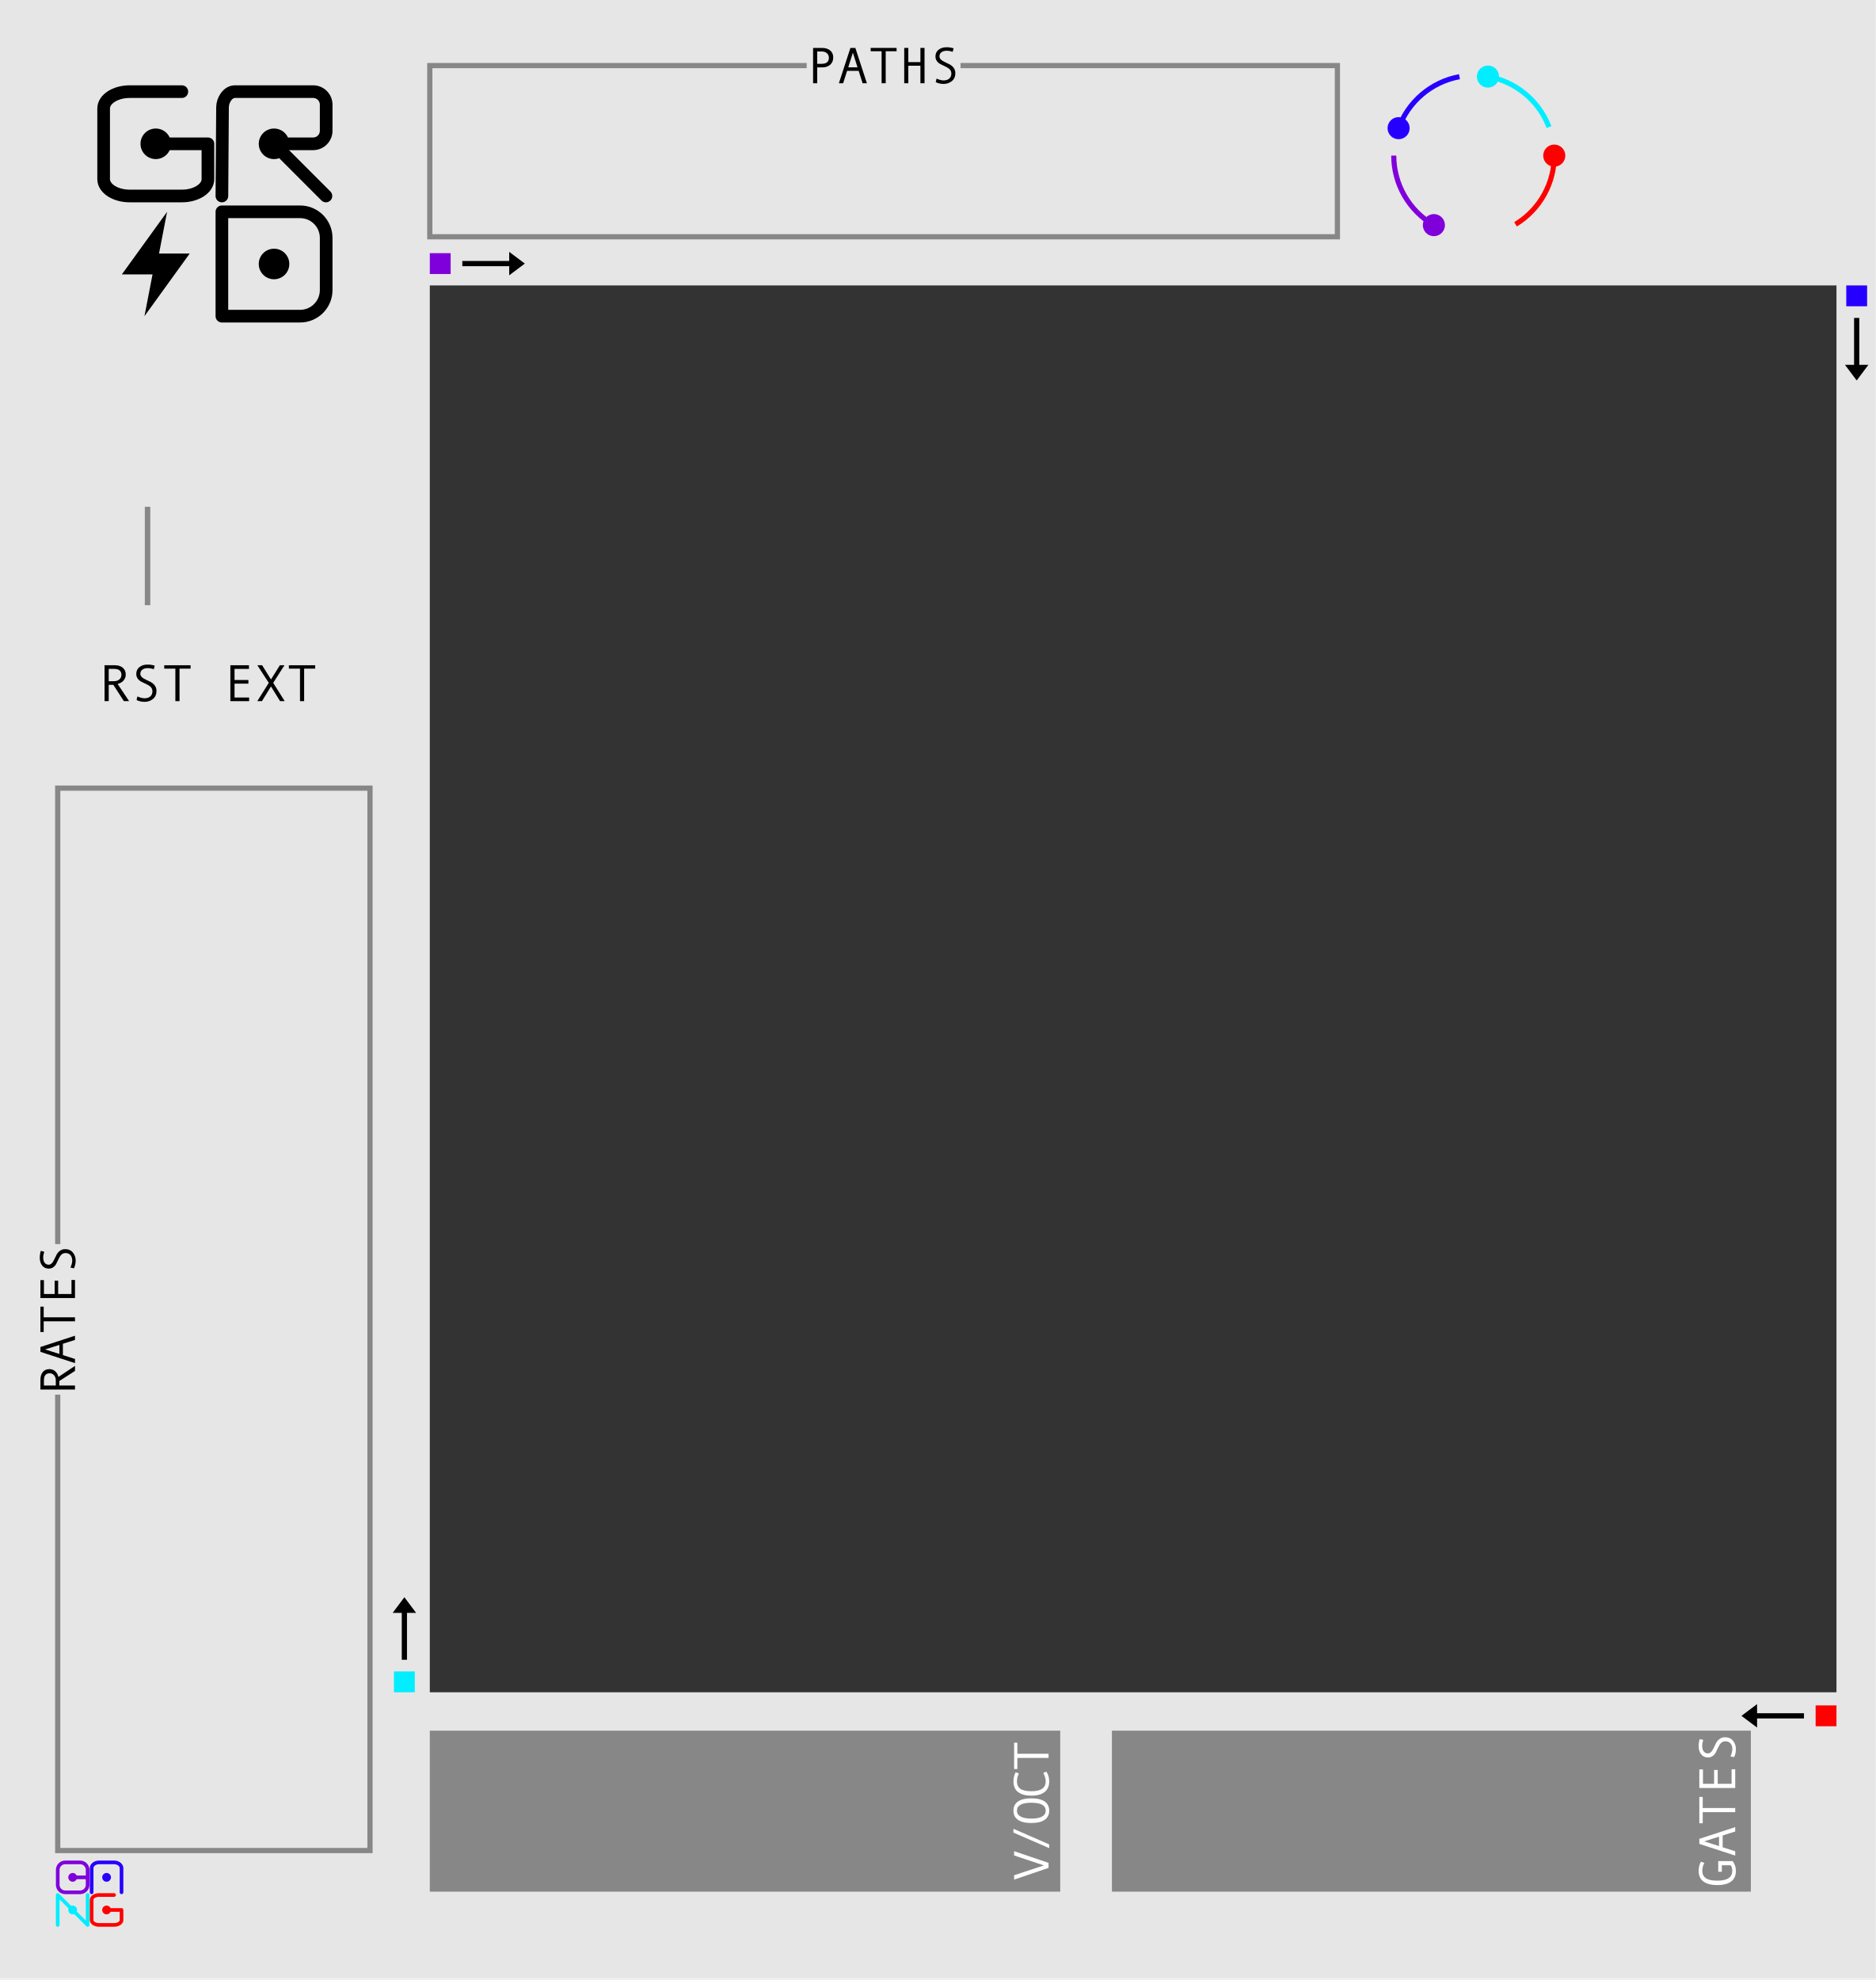
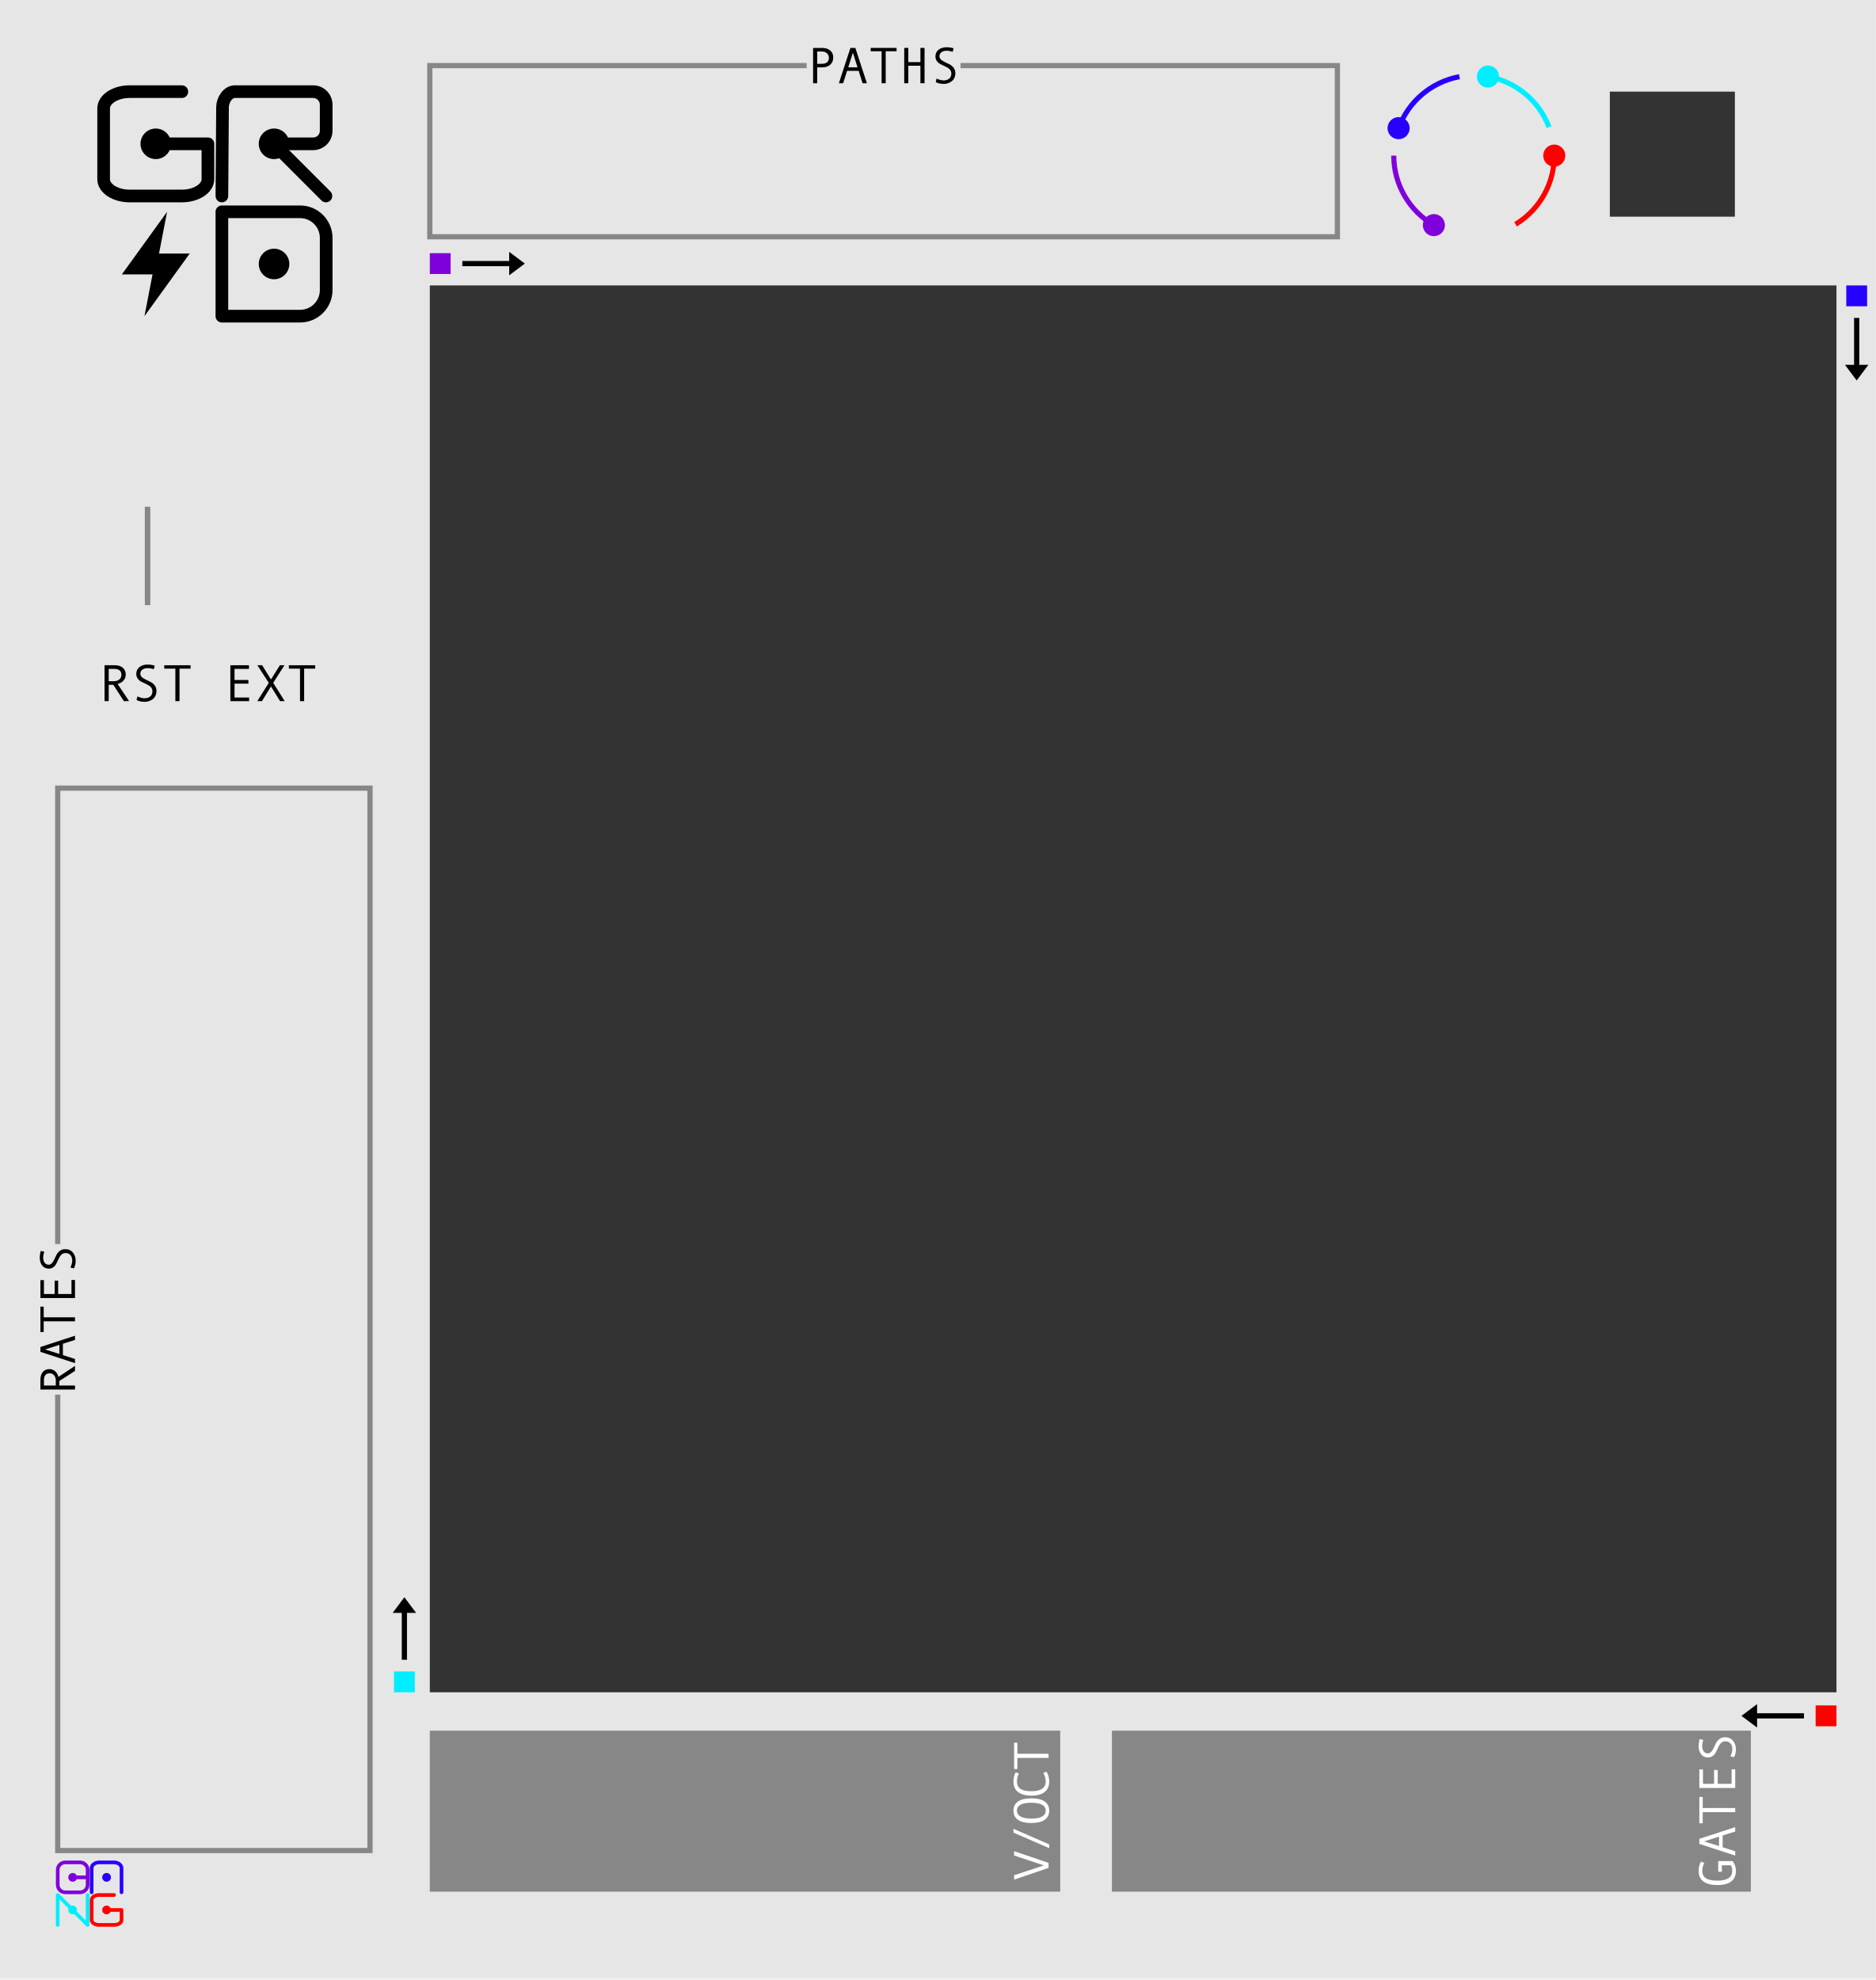
<svg xmlns="http://www.w3.org/2000/svg" width="100%" height="100%" viewBox="0 0 360 380" version="1.1" xml:space="preserve" style="fill-rule:evenodd;clip-rule:evenodd;stroke-miterlimit:36.5;">
  <rect id="StochSeqGrid" x="0" y="0" width="360" height="379.6" style="fill:none;" />
  <clipPath id="_clip1">
    <rect x="0" y="0" width="360" height="379.6" />
  </clipPath>
  <g clip-path="url(#_clip1)">
    <g id="Layer1">
      <rect id="background" x="0" y="0" width="360" height="380.662" style="fill:#e6e6e6;" />
      <rect id="rect" x="82.5" y="54.78" width="270" height="270" style="fill:#333;" />
      <path d="M28.324,97.257l0,18.887" style="fill:none;stroke:#282828;stroke-opacity:0.5;stroke-width:1.05px;" />
      <rect x="82.5" y="48.587" width="4" height="4" style="fill:#8000db;" />
      <path d="M75.619,320.78l0,4l4,-0l0,-4l-4,-0Z" style="fill:#0ef;" />
      <path d="M358.381,58.78l-0,-4l-4,-0l-0,4l4,-0Z" style="fill:#2600ff;" />
      <rect x="348.5" y="327.303" width="4" height="4" style="fill:#f00;" />
      <path d="M97.738,48.337l3,2.25l-3,2.25l0,-4.5Z" />
      <path d="M88.738,50.587l9.6,-0" style="fill:none;stroke:#000;stroke-width:1px;" />
      <path d="M75.369,309.541l2.25,-3l2.25,3l-4.5,0Z" />
      <path d="M77.619,318.541l0,-9.6" style="fill:none;stroke:#000;stroke-width:1px;" />
      <path d="M358.631,70.018l-2.25,3l-2.25,-3l4.5,-0Z" />
      <path d="M356.381,61.018l-0,9.6" style="fill:none;stroke:#000;stroke-width:1px;" />
      <path d="M337.262,331.553l-3,-2.25l3,-2.25l-0,4.5Z" />
      <path d="M346.262,329.303l-9.6,0" style="fill:none;stroke:#000;stroke-width:1px;" />
      <rect x="213.429" y="332.149" width="122.637" height="30.895" style="fill:#282828;fill-opacity:0.5;" />
      <rect x="82.5" y="332.149" width="121.005" height="30.895" style="fill:#282828;fill-opacity:0.5;" />
      <rect x="11.078" y="151.258" width="59.94" height="203.895" style="fill:none;stroke:#282828;stroke-opacity:0.5;stroke-width:1px;stroke-miterlimit:1.5;" />
      <rect x="82.5" y="12.587" width="174.207" height="32.854" style="fill:none;stroke:#282828;stroke-opacity:0.5;stroke-width:1px;stroke-miterlimit:1.5;" />
      <g id="grid">
        <g>
          <circle cx="52.6" cy="50.663" r="2.932" />
          <path d="M62.607,45.653c0,-2.761 -2.242,-5.003 -5.003,-5.003l-15.012,-0l0,20.027l15.012,-0c2.761,-0 5.003,-2.242 5.003,-5.004l0,-10.02Z" style="fill:none;stroke:#000;stroke-width:2.43px;stroke-linejoin:round;stroke-miterlimit:3;" />
        </g>
        <g>
          <circle cx="52.6" cy="27.6" r="2.932" />
          <path d="M52.553,27.6l10.007,10.014" style="fill:none;stroke:#000;stroke-width:2.43px;stroke-linecap:round;stroke-miterlimit:1.5;" />
          <path d="M52.553,27.6l7.551,0c1.382,0 2.503,-1.121 2.503,-2.503l0,-5.007c0,-1.381 -1.121,-2.503 -2.503,-2.503l-15.008,-0c-1.382,-0 -2.384,1.623 -2.384,3.005l-0.12,17.022" style="fill:none;stroke:#000;stroke-width:2.43px;stroke-linecap:round;stroke-linejoin:round;stroke-miterlimit:3;" />
        </g>
        <g>
          <circle cx="29.9" cy="27.6" r="2.932" />
          <path d="M34.904,17.587l-10.008,-0c-2.761,-0 -5.003,1.445 -5.003,3.225l-0,13.577c-0,1.78 2.242,3.225 5.003,3.225l10.008,-0c2.762,-0 5.004,-1.445 5.004,-3.225l-0,-6.789l-10.008,0" style="fill:none;stroke:#000;stroke-width:2.43px;stroke-linecap:round;stroke-linejoin:round;stroke-miterlimit:3;" />
        </g>
        <path d="M30.523,48.661l5.89,-0l-8.684,12.016l1.548,-8.011l-5.89,-0l8.684,-12.016l-1.548,8.011Z" />
      </g>
      <g id="logo">
        <g>
          <circle cx="13.95" cy="360.3" r="0.841" style="fill:#8000db;" />
          <path d="M13.95,360.3l2.869,0" style="fill:none;stroke:#8000db;stroke-width:0.7px;stroke-miterlimit:1.5;" />
          <path d="M16.819,358.864c0,-0.792 -0.643,-1.434 -1.434,-1.434l-2.869,-0c-0.792,-0 -1.434,0.642 -1.434,1.434l-0,2.872c-0,0.792 0.642,1.435 1.434,1.435l2.869,-0c0.791,-0 1.434,-0.643 1.434,-1.435l0,-2.872Z" style="fill:none;stroke:#8000db;stroke-width:0.7px;stroke-linejoin:round;stroke-miterlimit:3;" />
        </g>
        <g>
          <circle cx="20.458" cy="366.559" r="0.841" style="fill:#f00;" />
          <path d="M21.892,363.689l-2.869,-0c-0.791,-0 -1.434,0.414 -1.434,0.924l-0,3.892c-0,0.51 0.643,0.925 1.434,0.925l2.869,-0c0.792,-0 1.434,-0.415 1.434,-0.925l0,-1.946l-2.868,0" style="fill:none;stroke:#f00;stroke-width:0.7px;stroke-linecap:round;stroke-linejoin:round;stroke-miterlimit:3;" />
        </g>
        <g>
          <circle cx="20.458" cy="360.3" r="0.841" style="fill:#2600ff;" />
          <path d="M23.326,363.171l0,-4.64c0,-0.608 -0.642,-1.101 -1.434,-1.101l-2.869,-0c-0.791,-0 -1.434,0.493 -1.434,1.101l-0,4.64" style="fill:none;stroke:#2600ff;stroke-width:0.7px;stroke-linecap:round;stroke-linejoin:round;stroke-miterlimit:3;" />
        </g>
        <g>
          <circle cx="13.949" cy="366.559" r="0.841" style="fill:#0ef;" />
          <path d="M11.078,369.43l0,-5.741l5.741,5.741l0,-5.741" style="fill:none;stroke:#0ef;stroke-width:0.7px;stroke-linecap:round;stroke-linejoin:round;stroke-miterlimit:1.5;" />
        </g>
      </g>
      <g>
        <path d="M194.652,355.276l6.611,2.246l0,0.962l-6.611,2.251l-0,-0.84l5.721,-1.889l-5.721,-1.9l-0,-0.83Z" style="fill:#fff;fill-rule:nonzero;" />
        <path d="M194.525,350.982l6.865,2.993l-0,0.718l-6.865,-2.978l0,-0.733Z" style="fill:#fff;fill-rule:nonzero;" />
        <path d="M194.525,347.504c0,-0.772 0.293,-1.36 0.879,-1.766c0.585,-0.405 1.437,-0.607 2.556,-0.607c1.112,-0 1.961,0.201 2.549,0.605c0.587,0.404 0.881,0.993 0.881,1.768c-0,0.768 -0.293,1.355 -0.879,1.76c-0.586,0.405 -1.436,0.608 -2.551,0.608c-1.115,-0 -1.967,-0.202 -2.554,-0.606c-0.587,-0.403 -0.881,-0.991 -0.881,-1.762Zm6.19,-0c-0,-1.016 -0.919,-1.524 -2.755,-1.524c-1.84,0 -2.76,0.508 -2.76,1.524c-0,0.494 0.238,0.871 0.714,1.13c0.477,0.259 1.159,0.388 2.046,0.388c0.896,0 1.58,-0.128 2.05,-0.386c0.47,-0.257 0.705,-0.634 0.705,-1.132Z" style="fill:#fff;fill-rule:nonzero;" />
        <path d="M200.851,340.011c0.359,0.541 0.539,1.167 0.539,1.88c-0,0.892 -0.294,1.57 -0.881,2.034c-0.588,0.464 -1.437,0.696 -2.549,0.696c-1.075,-0 -1.916,-0.225 -2.524,-0.674c-0.607,-0.449 -0.911,-1.134 -0.911,-2.056c0,-0.332 0.041,-0.66 0.122,-0.986c0.081,-0.326 0.189,-0.588 0.323,-0.786l0.605,0.264c-0.25,0.459 -0.375,0.961 -0.375,1.508c-0,0.635 0.221,1.107 0.663,1.416c0.442,0.31 1.141,0.464 2.097,0.464c1.836,0 2.755,-0.626 2.755,-1.88c-0,-0.53 -0.156,-1.074 -0.469,-1.631l0.605,-0.249Z" style="fill:#fff;fill-rule:nonzero;" />
        <path d="M195.275,334.458l-0,2.124l5.988,-0l0,0.796l-5.988,-0l-0,2.133l-0.623,0l-0,-5.053l0.623,-0Z" style="fill:#fff;fill-rule:nonzero;" />
      </g>
      <g>
        <path d="M47.817,134.564l-3.599,0l0,-6.89l3.57,0l-0,0.699l-2.769,-0l-0,2.133l2.661,0l0,0.699l-2.661,-0l-0,2.661l2.798,-0l-0,0.698Z" style="fill-rule:nonzero;" />
        <path d="M54.648,134.564l-0.889,0l-1.748,-2.822l-1.733,2.822l-0.889,0l2.202,-3.511l-2.192,-3.379l0.918,0l1.694,2.73l1.709,-2.73l0.879,0l-2.158,3.379l2.207,3.511Z" style="fill-rule:nonzero;" />
        <path d="M60.502,128.324l-2.124,-0l0,6.24l-0.796,0l0,-6.24l-2.133,-0l-0,-0.65l5.053,0l0,0.65Z" style="fill-rule:nonzero;" />
      </g>
      <g>
        <path d="M24.78,134.564l-1.001,0l-2.022,-3.13l-0.889,0l0,3.13l-0.8,0l-0,-6.89l1.948,0c0.654,0 1.171,0.159 1.55,0.477c0.379,0.317 0.569,0.759 0.569,1.325c-0,0.42 -0.138,0.794 -0.415,1.121c-0.277,0.327 -0.658,0.549 -1.143,0.666l2.203,3.301Zm-3.912,-3.828l1.011,-0c0.423,-0 0.767,-0.115 1.03,-0.344c0.264,-0.23 0.396,-0.519 0.396,-0.867c-0,-0.768 -0.469,-1.152 -1.406,-1.152l-1.031,-0l0,2.363Z" style="fill-rule:nonzero;" />
        <path d="M29.516,128.436c-0.41,-0.14 -0.799,-0.21 -1.167,-0.21c-0.417,0 -0.756,0.095 -1.018,0.286c-0.262,0.19 -0.393,0.461 -0.393,0.813c-0,0.416 0.343,0.783 1.03,1.098c0.508,0.235 0.844,0.398 1.008,0.489c0.165,0.091 0.332,0.216 0.501,0.376c0.169,0.159 0.305,0.347 0.407,0.564c0.103,0.216 0.154,0.459 0.154,0.73c0,0.67 -0.225,1.19 -0.676,1.56c-0.451,0.369 -0.982,0.554 -1.594,0.554c-0.593,-0 -1.112,-0.117 -1.558,-0.352l0.166,-0.688c0.524,0.238 0.982,0.356 1.372,0.356c0.456,0 0.821,-0.118 1.096,-0.354c0.276,-0.236 0.413,-0.56 0.413,-0.974c0,-0.306 -0.089,-0.565 -0.269,-0.779c-0.179,-0.213 -0.509,-0.43 -0.991,-0.651c-0.495,-0.228 -0.814,-0.384 -0.959,-0.467c-0.145,-0.083 -0.289,-0.198 -0.432,-0.344c-0.144,-0.146 -0.254,-0.311 -0.332,-0.493c-0.078,-0.182 -0.118,-0.381 -0.118,-0.596c0,-0.57 0.206,-1.014 0.616,-1.333c0.41,-0.319 0.929,-0.478 1.557,-0.478c0.459,-0 0.915,0.07 1.368,0.21l-0.181,0.683Z" style="fill-rule:nonzero;" />
        <path d="M36.581,128.324l-2.124,-0l0,6.24l-0.796,0l0,-6.24l-2.133,-0l-0,-0.65l5.053,0l0,0.65Z" style="fill-rule:nonzero;" />
      </g>
      <g>
        <path d="M332.578,357.184c0.414,0.563 0.62,1.186 0.62,1.87c0,0.895 -0.303,1.574 -0.91,2.036c-0.608,0.462 -1.495,0.693 -2.664,0.693c-1.13,0 -2.008,-0.223 -2.637,-0.671c-0.628,-0.448 -0.942,-1.134 -0.942,-2.058c-0,-0.332 0.042,-0.661 0.127,-0.986c0.084,-0.326 0.197,-0.588 0.337,-0.787l0.63,0.264c-0.261,0.459 -0.391,0.962 -0.391,1.509c0,0.631 0.231,1.103 0.693,1.413c0.463,0.311 1.19,0.467 2.183,0.467c1.914,-0 2.871,-0.627 2.871,-1.88c0,-0.472 -0.099,-0.829 -0.298,-1.069l-1.699,-0l0,1.24l-0.693,-0l-0,-2.041l2.773,-0Z" style="fill:#fff;fill-rule:nonzero;" />
        <path d="M333.066,350.66l0,0.84l-2.412,0.762l0,2.261l2.412,0.771l0,0.83l-6.889,-2.251l-0,-0.962l6.889,-2.251Zm-3.11,1.831l-2.852,0.904l2.852,0.898l0,-1.802Z" style="fill:#fff;fill-rule:nonzero;" />
        <path d="M326.826,344.869l0,2.124l6.24,0l0,0.796l-6.24,0l0,2.134l-0.649,0l-0,-5.054l0.649,0Z" style="fill:#fff;fill-rule:nonzero;" />
        <path d="M333.066,339.552l0,3.599l-6.889,-0l-0,-3.57l0.698,0l-0,2.769l2.134,-0l-0,-2.661l0.698,-0l0,2.661l2.661,-0l0,-2.798l0.698,-0Z" style="fill:#fff;fill-rule:nonzero;" />
        <path d="M326.938,333.932c-0.14,0.41 -0.209,0.799 -0.209,1.167c-0,0.417 0.095,0.756 0.285,1.018c0.191,0.262 0.462,0.393 0.813,0.393c0.417,-0 0.783,-0.343 1.099,-1.03c0.234,-0.508 0.397,-0.844 0.488,-1.009c0.091,-0.164 0.217,-0.331 0.376,-0.5c0.16,-0.169 0.348,-0.305 0.564,-0.408c0.216,-0.102 0.46,-0.154 0.73,-0.154c0.671,0 1.191,0.226 1.56,0.677c0.369,0.45 0.554,0.982 0.554,1.594c0,0.592 -0.117,1.112 -0.351,1.558l-0.689,-0.167c0.238,-0.524 0.357,-0.981 0.357,-1.372c-0,-0.455 -0.118,-0.821 -0.354,-1.096c-0.236,-0.275 -0.561,-0.412 -0.974,-0.412c-0.306,-0 -0.566,0.089 -0.779,0.268c-0.214,0.179 -0.431,0.51 -0.652,0.991c-0.228,0.495 -0.383,0.815 -0.466,0.96c-0.083,0.145 -0.198,0.289 -0.345,0.432c-0.146,0.143 -0.311,0.254 -0.493,0.332c-0.182,0.078 -0.381,0.117 -0.596,0.117c-0.569,0 -1.014,-0.205 -1.333,-0.615c-0.319,-0.41 -0.478,-0.929 -0.478,-1.558c-0,-0.459 0.07,-0.914 0.21,-1.367l0.683,0.181Z" style="fill:#fff;fill-rule:nonzero;" />
      </g>
      <g>
        <path d="M5.658,267.66l0,-28.899l10.835,0l0,28.899l-10.835,-0Z" style="fill:#e6e6e6;fill-rule:nonzero;" />
        <path d="M14.396,262.139l-0,0.964l-3.015,1.947l0,0.856l3.015,-0l-0,0.771l-6.636,0l0,-1.876c0,-0.631 0.153,-1.128 0.459,-1.494c0.305,-0.365 0.731,-0.547 1.277,-0.547c0.404,-0 0.764,0.133 1.079,0.399c0.315,0.267 0.529,0.634 0.642,1.101l3.179,-2.121Zm-3.687,3.767l-0,-0.974c-0,-0.407 -0.111,-0.738 -0.332,-0.992c-0.221,-0.254 -0.499,-0.381 -0.834,-0.381c-0.74,0 -1.11,0.452 -1.11,1.354l-0,0.993l2.276,-0Z" style="fill-rule:nonzero;" />
        <path d="M14.396,256.35l-0,0.808l-2.323,0.734l-0,2.178l2.323,0.743l-0,0.799l-6.636,-2.168l0,-0.926l6.636,-2.168Zm-2.996,1.763l-2.746,0.87l2.746,0.866l0,-1.736Z" style="fill-rule:nonzero;" />
        <path d="M8.386,250.772l-0,2.046l6.01,-0l-0,0.766l-6.01,0l-0,2.055l-0.626,0l0,-4.867l0.626,0Z" style="fill-rule:nonzero;" />
        <path d="M14.396,245.651l-0,3.466l-6.636,-0l0,-3.438l0.673,-0l-0,2.666l2.055,0l-0,-2.563l0.672,0l0,2.563l2.563,0l0,-2.694l0.673,-0Z" style="fill-rule:nonzero;" />
        <path d="M8.494,240.238c-0.135,0.395 -0.202,0.769 -0.202,1.124c-0,0.401 0.091,0.728 0.275,0.98c0.183,0.253 0.444,0.379 0.783,0.379c0.401,-0 0.754,-0.331 1.058,-0.992c0.226,-0.49 0.382,-0.813 0.47,-0.972c0.088,-0.158 0.209,-0.319 0.362,-0.482c0.154,-0.163 0.335,-0.294 0.544,-0.392c0.208,-0.099 0.442,-0.148 0.703,-0.148c0.645,-0 1.146,0.217 1.502,0.651c0.356,0.434 0.534,0.946 0.534,1.535c-0,0.571 -0.113,1.071 -0.339,1.501l-0.663,-0.16c0.229,-0.505 0.344,-0.946 0.344,-1.322c-0,-0.439 -0.114,-0.791 -0.341,-1.056c-0.228,-0.265 -0.54,-0.397 -0.939,-0.397c-0.294,-0 -0.544,0.086 -0.75,0.259c-0.205,0.172 -0.414,0.49 -0.628,0.954c-0.219,0.477 -0.369,0.785 -0.449,0.924c-0.08,0.14 -0.19,0.279 -0.331,0.417c-0.141,0.138 -0.3,0.244 -0.475,0.319c-0.176,0.076 -0.367,0.113 -0.574,0.113c-0.549,0 -0.977,-0.197 -1.284,-0.592c-0.307,-0.395 -0.461,-0.895 -0.461,-1.501c0,-0.442 0.068,-0.88 0.203,-1.316l0.658,0.174Z" style="fill-rule:nonzero;" />
      </g>
      <g>
        <rect x="154.837" y="7.048" width="29.532" height="11.073" style="fill:#e6e6e6;fill-rule:nonzero;" />
        <path d="M156.068,9.196l1.72,0c0.651,0 1.171,0.164 1.562,0.49c0.391,0.327 0.586,0.777 0.586,1.351c0,0.577 -0.194,1.037 -0.583,1.382c-0.39,0.344 -0.9,0.516 -1.531,0.516l-0.966,0l-0,3.042l-0.788,0l-0,-6.781Zm0.788,3.052l0.855,0c0.926,0 1.389,-0.388 1.389,-1.163c0,-0.359 -0.125,-0.649 -0.377,-0.87c-0.251,-0.221 -0.576,-0.331 -0.973,-0.331l-0.894,-0l-0,2.364Z" style="fill-rule:nonzero;" />
        <path d="M166.396,15.977l-0.827,0l-0.75,-2.374l-2.225,0l-0.759,2.374l-0.817,0l2.215,-6.781l0.947,0l2.216,6.781Zm-1.803,-3.061l-0.889,-2.807l-0.884,2.807l1.773,0Z" style="fill-rule:nonzero;" />
        <path d="M172.095,9.835l-2.09,0l-0,6.142l-0.784,0l0,-6.142l-2.1,0l0,-0.639l4.974,0l0,0.639Z" style="fill-rule:nonzero;" />
        <path d="M177.459,15.977l-0.789,0l0,-3.364l-2.321,0l0,3.364l-0.788,0l0,-6.781l0.788,0l0,2.725l2.321,0l0,-2.725l0.789,0l-0,6.781Z" style="fill-rule:nonzero;" />
        <path d="M182.86,9.946c-0.403,-0.138 -0.786,-0.207 -1.148,-0.207c-0.41,0 -0.744,0.094 -1.002,0.281c-0.258,0.188 -0.387,0.455 -0.387,0.801c-0,0.41 0.338,0.77 1.014,1.081c0.5,0.231 0.83,0.391 0.992,0.481c0.162,0.089 0.326,0.213 0.493,0.37c0.166,0.157 0.3,0.342 0.401,0.555c0.101,0.213 0.152,0.452 0.152,0.718c-0,0.66 -0.222,1.172 -0.666,1.536c-0.444,0.363 -0.967,0.545 -1.569,0.545c-0.583,0 -1.094,-0.115 -1.533,-0.346l0.163,-0.678c0.516,0.234 0.966,0.351 1.351,0.351c0.448,0 0.808,-0.116 1.079,-0.348c0.27,-0.232 0.406,-0.552 0.406,-0.959c-0,-0.301 -0.088,-0.557 -0.265,-0.766c-0.176,-0.21 -0.501,-0.424 -0.975,-0.642c-0.487,-0.224 -0.802,-0.377 -0.945,-0.459c-0.142,-0.082 -0.284,-0.195 -0.425,-0.339c-0.141,-0.144 -0.25,-0.306 -0.327,-0.485c-0.077,-0.18 -0.115,-0.375 -0.115,-0.586c-0,-0.561 0.202,-0.999 0.605,-1.312c0.404,-0.314 0.915,-0.471 1.534,-0.471c0.451,-0 0.9,0.068 1.345,0.206l-0.178,0.673Z" style="fill-rule:nonzero;" />
      </g>
      <path d="M276.287,41.369c1.014,0.585 1.362,1.884 0.777,2.897c-0.586,1.014 -1.884,1.362 -2.898,0.777c-1.013,-0.586 -1.361,-1.884 -0.776,-2.898c0.585,-1.013 1.884,-1.361 2.897,-0.776Z" style="fill:#8000db;" />
      <path d="M270.447,25.323c-0.4,1.1 -1.618,1.668 -2.718,1.268c-1.1,-0.401 -1.669,-1.619 -1.268,-2.719c0.4,-1.1 1.618,-1.668 2.718,-1.268c1.1,0.401 1.668,1.619 1.268,2.719Z" style="fill:#2600ff;" />
      <path d="M285.235,16.785c-1.153,-0.203 -1.924,-1.304 -1.72,-2.457c0.203,-1.153 1.304,-1.924 2.457,-1.72c1.153,0.203 1.924,1.304 1.72,2.457c-0.203,1.152 -1.304,1.923 -2.457,1.72Z" style="fill:#0ef;" />
      <path d="M296.211,29.866c0,-1.171 0.951,-2.121 2.121,-2.121c1.171,-0 2.121,0.95 2.121,2.121c0,1.171 -0.95,2.121 -2.121,2.121c-1.17,-0 -2.121,-0.95 -2.121,-2.121Z" style="fill:#f00;" />
      <path d="M267.525,29.866c0,5.514 2.947,10.607 7.727,13.355c-4.78,-2.748 -7.727,-7.841 -7.727,-13.355Z" style="fill:none;stroke:#8000db;stroke-width:0.98px;" />
      <path d="M280.138,14.717c-5.422,0.999 -9.897,4.82 -11.734,10.019c1.837,-5.199 6.312,-9.02 11.734,-10.019Z" style="fill:none;stroke:#2600ff;stroke-width:0.98px;" />
      <path d="M297.328,24.396c-1.958,-5.154 -6.521,-8.869 -11.966,-9.74c5.445,0.871 10.008,4.586 11.966,9.74Z" style="fill:none;stroke:#0ef;stroke-width:0.98px;" />
      <path d="M290.9,43.047c4.718,-2.854 7.551,-8.011 7.429,-13.523c0.122,5.512 -2.711,10.669 -7.429,13.523Z" style="fill:none;stroke:#f00;stroke-width:0.98px;" />
+       <rect x="309" y="17.587" width="24" height="24" style="fill:#333;" />
    </g>
  </g>
</svg>
